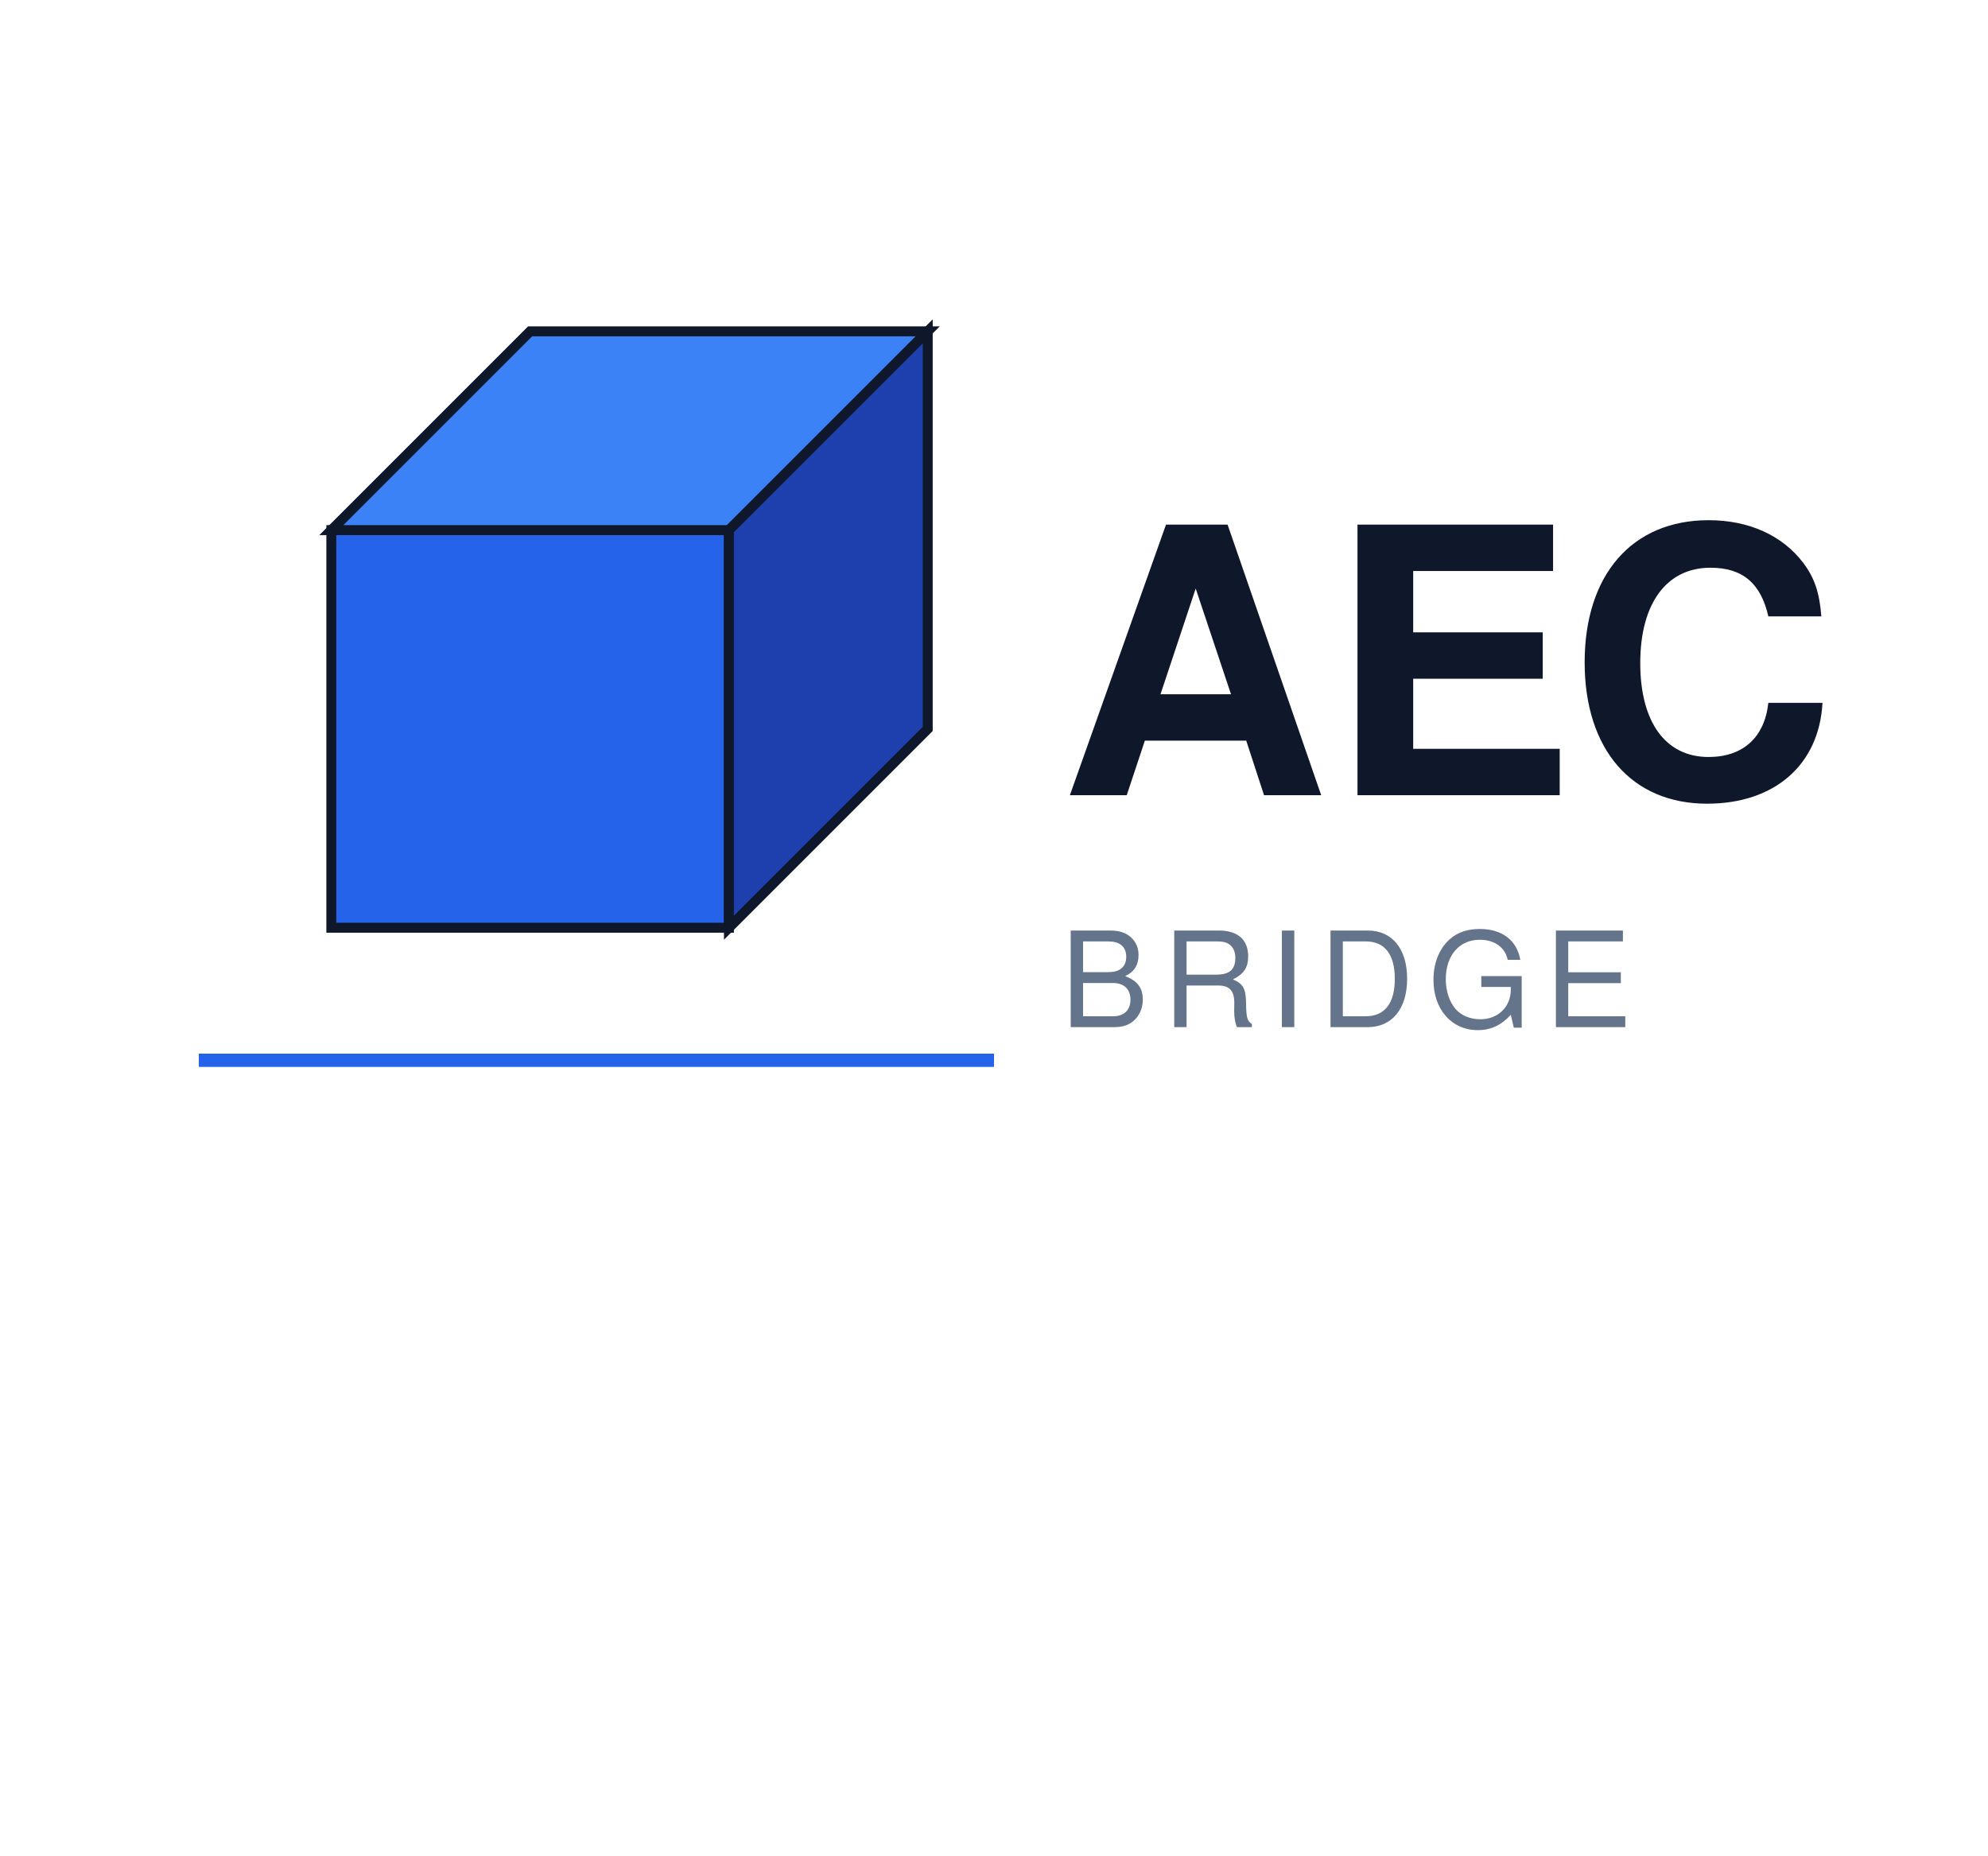
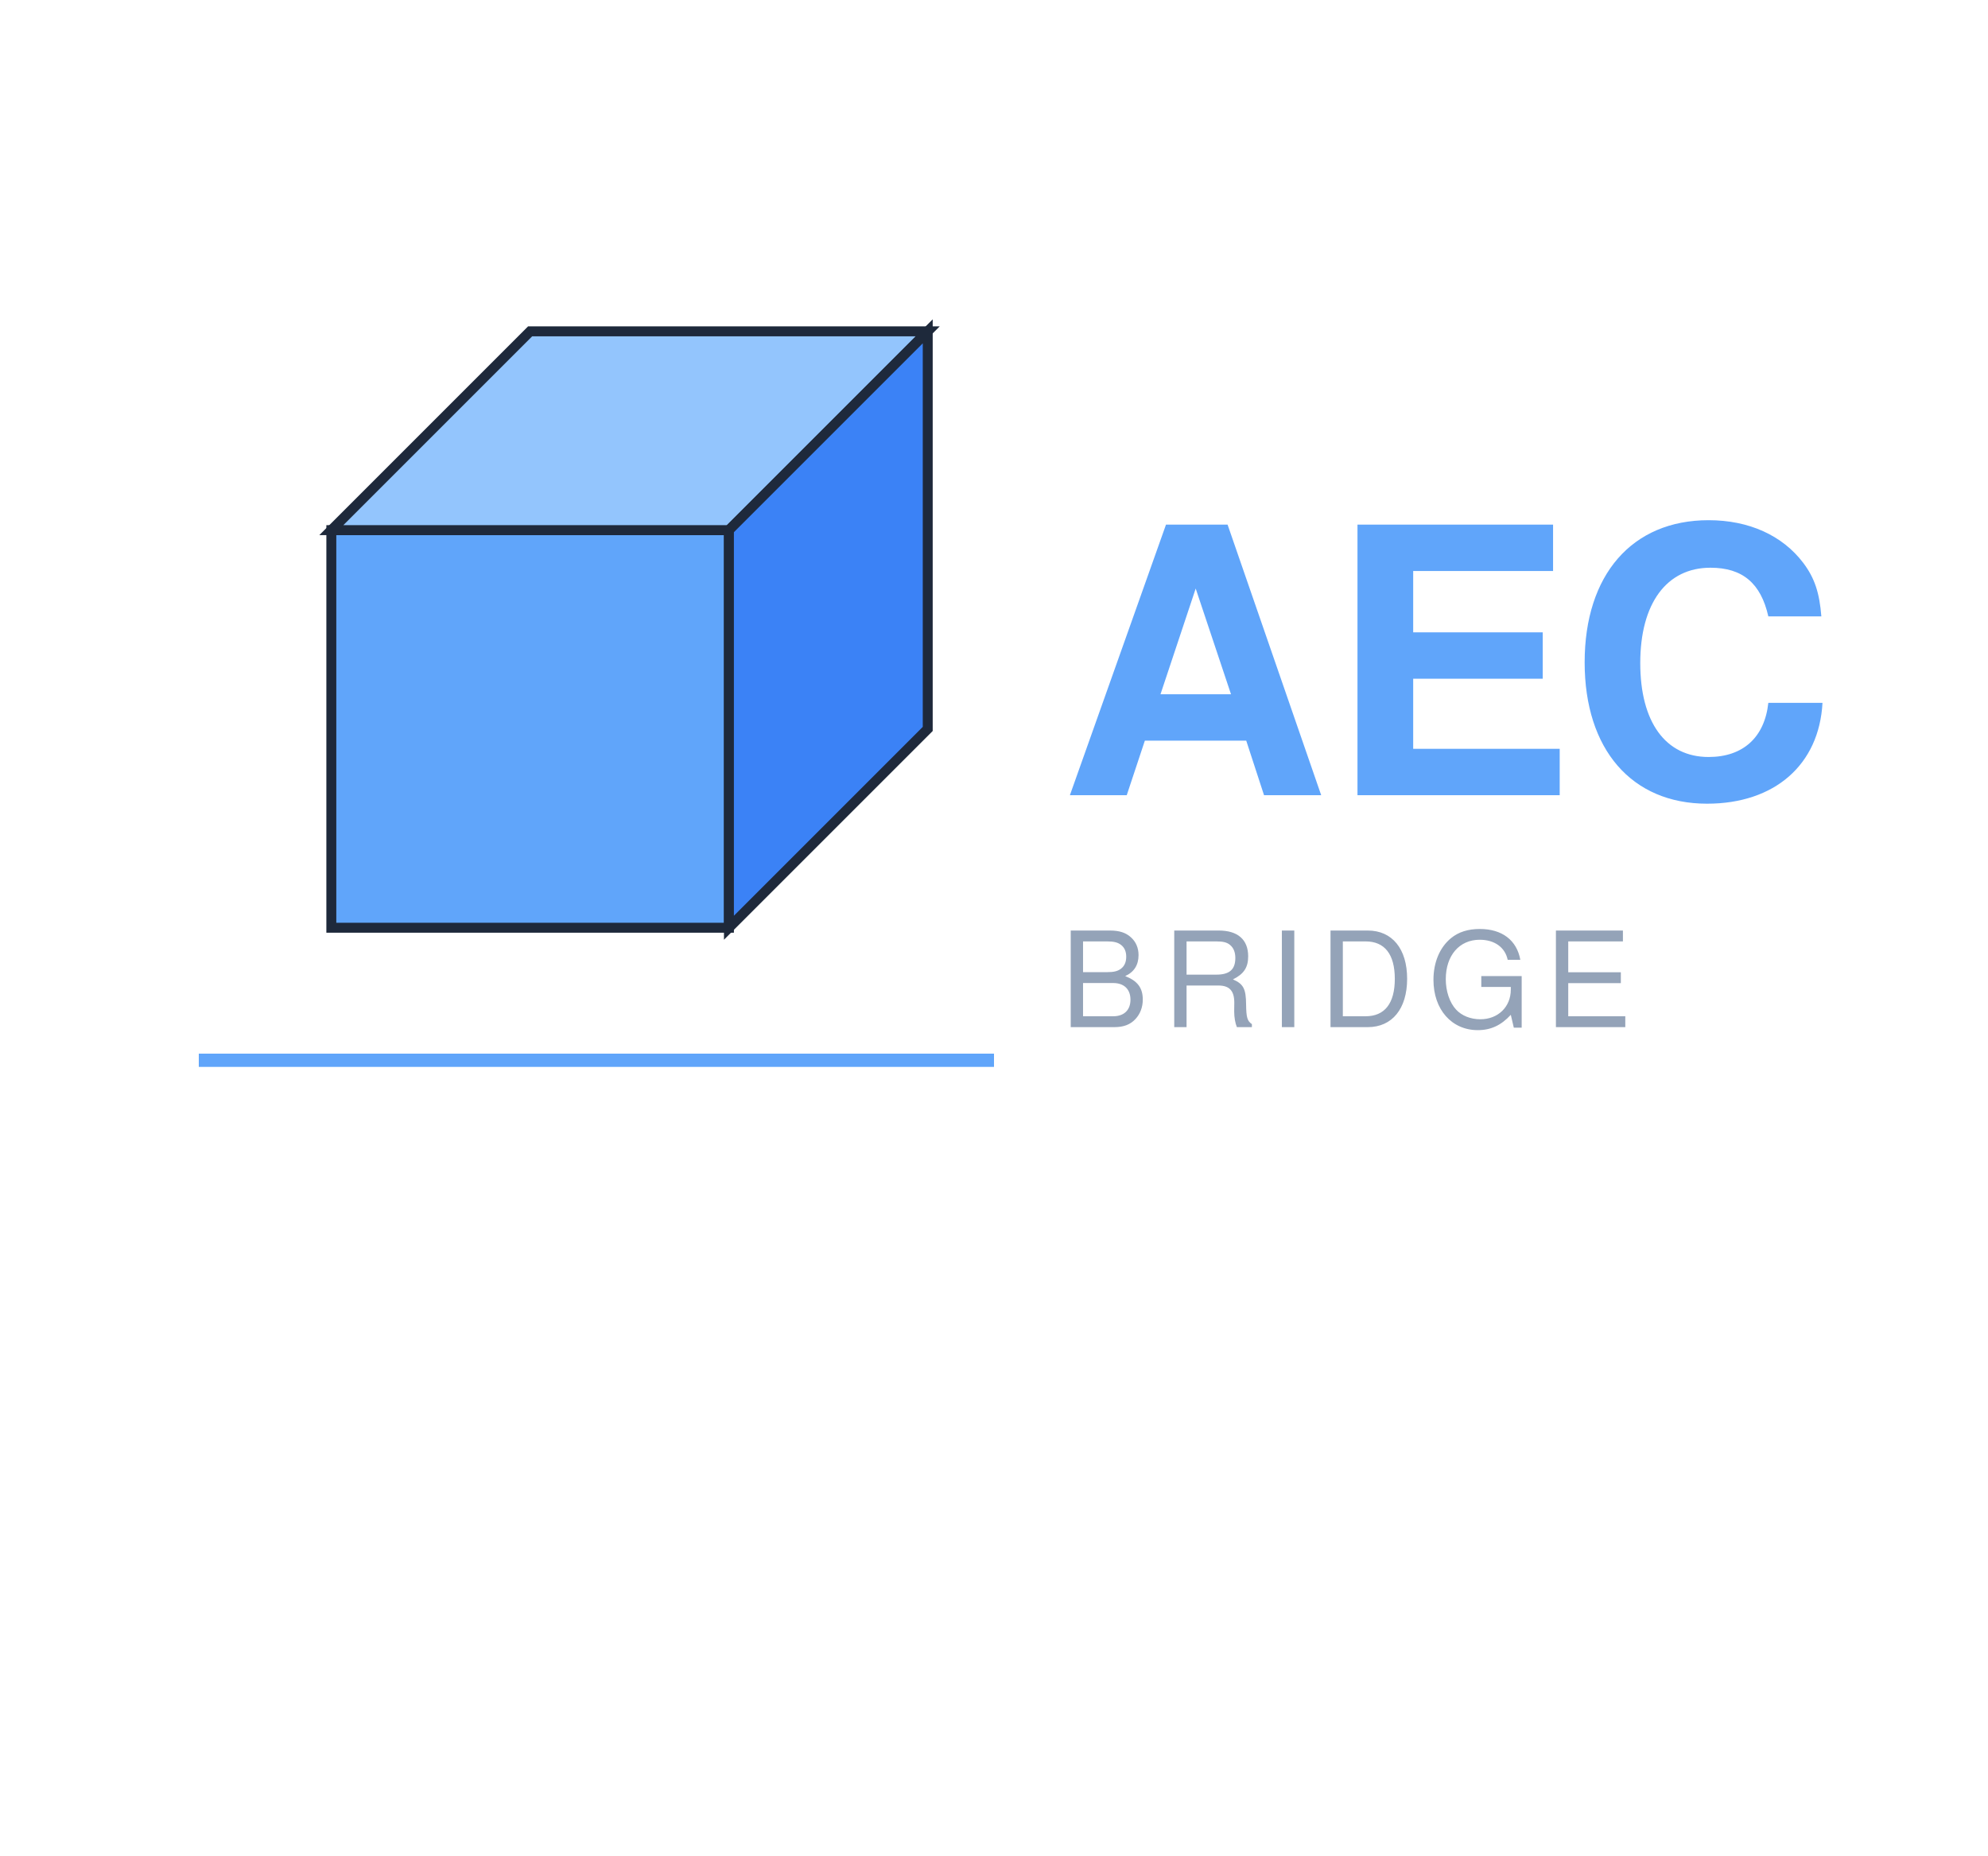
<svg xmlns="http://www.w3.org/2000/svg" viewBox="0 0 300 280" width="300" height="280">
  <defs>
    <style>
-       .cube-front { fill: #2563eb; }
-       .cube-top { fill: #3b82f6; }
-       .cube-side { fill: #1e40af; }
-       .cube-edge { stroke: #0f172a; stroke-width: 1.5; }
-       .text-aec { font-family: -apple-system, BlinkMacSystemFont, "Segoe UI", Helvetica, sans-serif; font-weight: 700; font-size: 56px; fill: #0f172a; }
-       .text-bridge { font-family: -apple-system, BlinkMacSystemFont, "Segoe UI", Helvetica, sans-serif; font-weight: 500; font-size: 20px; fill: #64748b; letter-spacing: 2px; }
-       .accent-line { stroke: #2563eb; stroke-width: 2; }
+       .cube-front { fill: #60a5fa; }
+       .cube-top { fill: #93c5fd; }
+       .cube-side { fill: #3b82f6; }
+       .cube-edge { stroke: #1e293b; stroke-width: 1.5; }
+       .text-aec { font-family: -apple-system, BlinkMacSystemFont, "Segoe UI", Helvetica, sans-serif; font-weight: 700; font-size: 56px; fill: #60a5fa; }
+       .text-bridge { font-family: -apple-system, BlinkMacSystemFont, "Segoe UI", Helvetica, sans-serif; font-weight: 500; font-size: 20px; fill: #94a3b8; letter-spacing: 2px; }
+       .accent-line { stroke: #60a5fa; stroke-width: 2; }
    </style>
  </defs>
  <polygon points="50,80 110,80 110,140 50,140" class="cube-front cube-edge" />
  <polygon points="50,80 80,50 140,50 110,80" class="cube-top cube-edge" />
  <polygon points="110,80 140,50 140,110 110,140" class="cube-side cube-edge" />
  <line x1="30" y1="160" x2="150" y2="160" class="accent-line" />
  <text x="160" y="120" class="text-aec">AEC</text>
  <text x="160" y="155" class="text-bridge">BRIDGE</text>
</svg>
